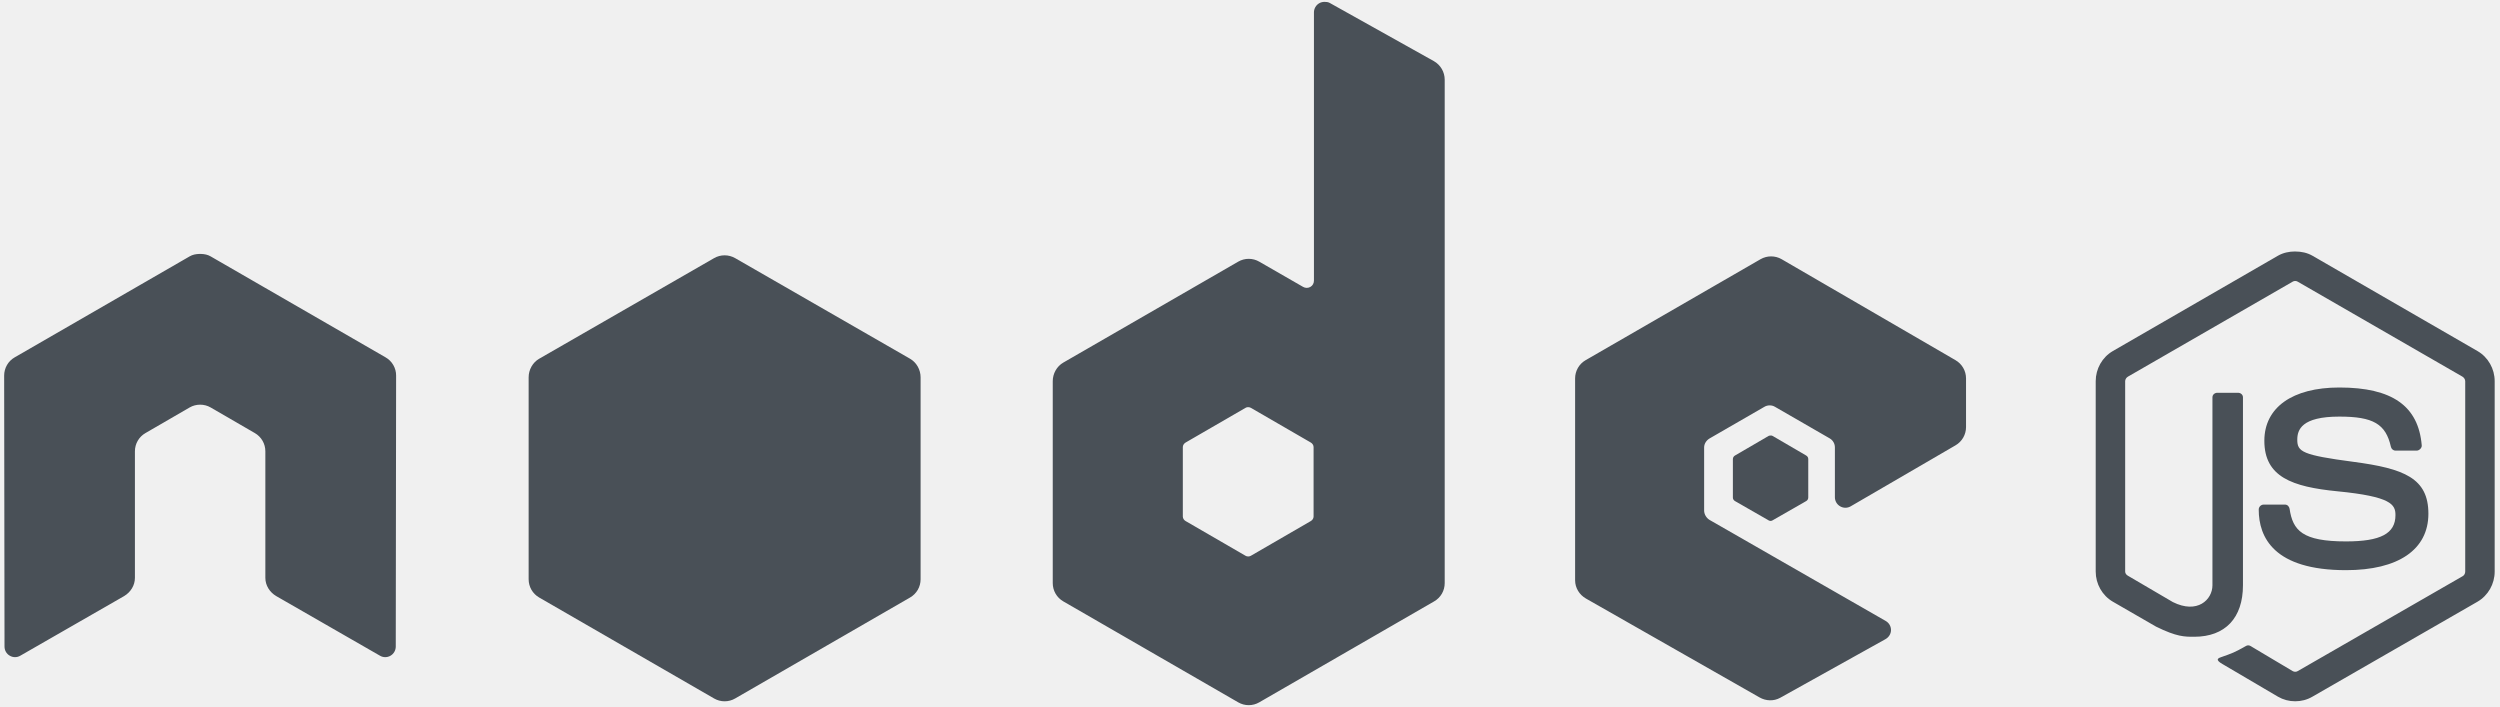
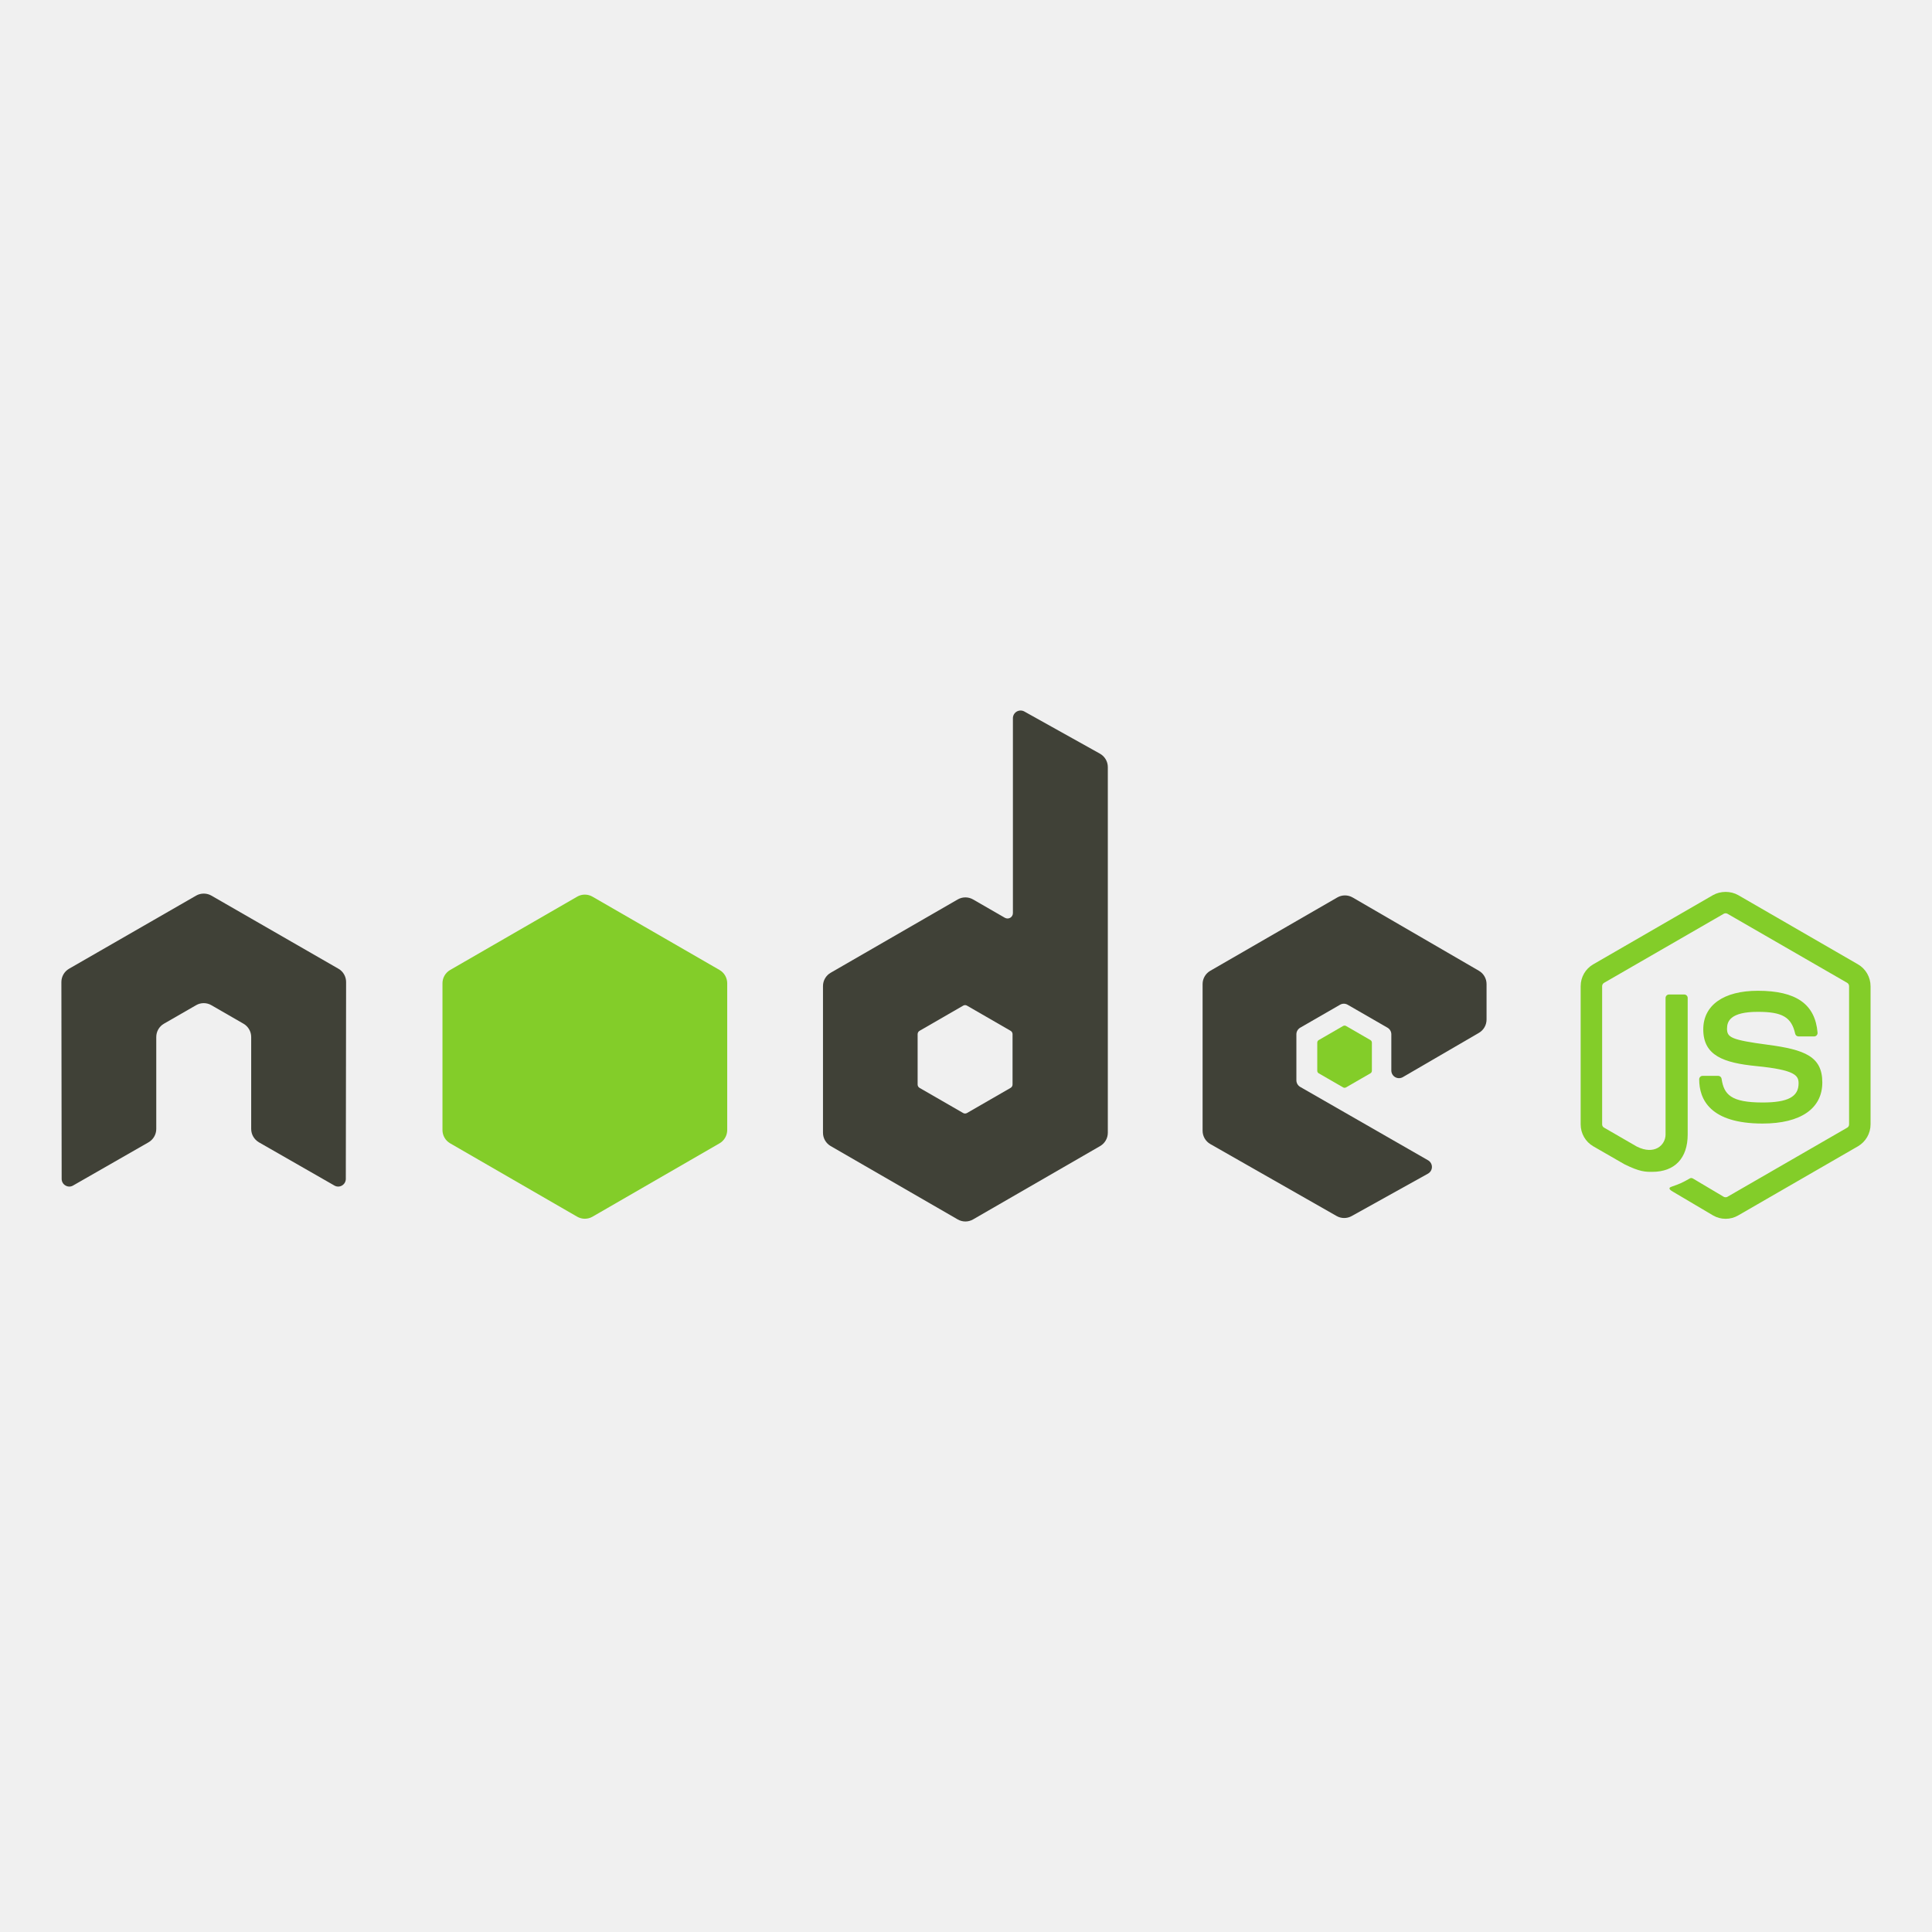
- <svg xmlns="http://www.w3.org/2000/svg" width="92" height="26" viewBox="0 0 92 26" fill="none">
-   <g clip-path="url(#clip0_66_271)">
-     <path d="M84.463 9.254C84.24 9.254 84.023 9.3 83.831 9.409L77.754 12.918C77.361 13.145 77.122 13.573 77.122 14.028V21.034C77.122 21.488 77.361 21.916 77.754 22.143L79.341 23.059C80.112 23.439 80.397 23.433 80.747 23.433C81.889 23.433 82.541 22.74 82.541 21.537V14.621C82.541 14.524 82.456 14.454 82.36 14.454H81.599C81.501 14.454 81.418 14.524 81.418 14.621V21.537C81.418 22.07 80.862 22.607 79.961 22.156L78.309 21.188C78.251 21.157 78.206 21.1 78.206 21.034V14.028C78.206 13.961 78.25 13.894 78.309 13.86L84.373 10.364C84.4 10.348 84.431 10.34 84.463 10.34C84.495 10.34 84.526 10.348 84.553 10.364L90.617 13.86C90.675 13.895 90.72 13.96 90.72 14.028V21.034C90.72 21.101 90.686 21.169 90.63 21.201L84.553 24.698C84.501 24.729 84.43 24.729 84.373 24.698L82.812 23.769C82.788 23.756 82.761 23.749 82.734 23.749C82.707 23.749 82.681 23.756 82.657 23.769C82.226 24.013 82.145 24.041 81.741 24.181C81.641 24.216 81.49 24.27 81.792 24.44L83.831 25.639C84.023 25.75 84.241 25.808 84.463 25.807C84.685 25.808 84.903 25.751 85.095 25.639L91.172 22.143C91.565 21.914 91.804 21.488 91.804 21.034V14.028C91.804 13.573 91.565 13.146 91.172 12.919L85.095 9.409C84.905 9.301 84.686 9.255 84.463 9.255L84.463 9.254Z" fill="#495057" />
-     <path d="M86.088 14.26C84.358 14.26 83.328 14.997 83.328 16.221C83.328 17.55 84.35 17.915 86.011 18.079C87.998 18.273 88.153 18.565 88.153 18.956C88.153 19.635 87.612 19.924 86.334 19.924C84.728 19.924 84.375 19.523 84.257 18.724C84.243 18.638 84.176 18.569 84.089 18.569H83.302C83.205 18.569 83.121 18.653 83.121 18.75C83.121 19.773 83.677 20.982 86.334 20.982C88.256 20.982 89.365 20.227 89.365 18.905C89.365 17.594 88.47 17.242 86.604 16.995C84.72 16.746 84.54 16.624 84.54 16.183C84.54 15.818 84.693 15.331 86.088 15.331C87.335 15.331 87.796 15.6 87.985 16.441C88.001 16.52 88.071 16.582 88.153 16.582H88.94C88.988 16.582 89.035 16.553 89.069 16.518C89.102 16.481 89.125 16.439 89.12 16.389C88.998 14.941 88.033 14.26 86.088 14.26Z" fill="#495057" />
-     <path d="M48.74 0.069C48.672 0.069 48.605 0.086 48.546 0.12C48.488 0.154 48.439 0.203 48.405 0.262C48.371 0.321 48.353 0.388 48.353 0.456V10.325C48.353 10.422 48.308 10.509 48.224 10.557C48.183 10.581 48.136 10.594 48.088 10.594C48.041 10.594 47.994 10.581 47.953 10.557L46.34 9.629C46.223 9.561 46.089 9.525 45.953 9.525C45.817 9.525 45.684 9.561 45.566 9.629L39.128 13.344C38.888 13.483 38.741 13.75 38.741 14.028V21.459C38.741 21.737 38.888 21.991 39.128 22.13L45.566 25.846C45.684 25.914 45.817 25.95 45.953 25.95C46.089 25.95 46.223 25.914 46.34 25.846L52.778 22.13C52.896 22.062 52.994 21.964 53.062 21.847C53.13 21.729 53.165 21.595 53.165 21.459V2.933C53.165 2.794 53.128 2.657 53.058 2.537C52.987 2.417 52.886 2.317 52.765 2.249L48.933 0.107C48.873 0.074 48.807 0.068 48.74 0.069ZM7.326 9.345C7.204 9.35 7.088 9.371 6.978 9.435L0.54 13.151C0.422 13.218 0.324 13.316 0.256 13.434C0.189 13.552 0.153 13.685 0.153 13.821L0.166 23.794C0.166 23.933 0.238 24.062 0.36 24.13C0.418 24.165 0.485 24.183 0.553 24.183C0.621 24.183 0.688 24.165 0.747 24.13L4.566 21.937C4.808 21.793 4.965 21.543 4.965 21.266V16.608C4.965 16.33 5.112 16.075 5.353 15.937L6.978 14.995C7.096 14.927 7.229 14.892 7.365 14.892C7.498 14.892 7.634 14.925 7.752 14.995L9.378 15.937C9.496 16.005 9.594 16.103 9.662 16.221C9.73 16.338 9.765 16.472 9.765 16.608V21.265C9.765 21.543 9.924 21.794 10.165 21.936L13.983 24.13C14.042 24.165 14.109 24.183 14.177 24.183C14.245 24.183 14.312 24.165 14.371 24.13C14.43 24.096 14.478 24.047 14.512 23.988C14.546 23.929 14.564 23.862 14.564 23.794L14.577 13.821C14.578 13.685 14.542 13.552 14.474 13.434C14.406 13.316 14.308 13.218 14.19 13.151L7.752 9.435C7.643 9.371 7.527 9.35 7.404 9.345H7.326ZM65.176 9.435C65.042 9.435 64.91 9.469 64.789 9.538L58.352 13.254C58.234 13.322 58.136 13.419 58.068 13.537C58 13.655 57.964 13.789 57.964 13.925V21.356C57.964 21.635 58.122 21.889 58.364 22.027L64.751 25.665C64.986 25.799 65.274 25.81 65.512 25.678L69.382 23.523C69.505 23.455 69.588 23.328 69.589 23.188C69.589 23.12 69.572 23.053 69.538 22.994C69.504 22.935 69.454 22.886 69.395 22.852L62.919 19.137C62.797 19.067 62.712 18.927 62.712 18.788V16.466C62.712 16.327 62.798 16.2 62.919 16.131L64.931 14.97C64.99 14.935 65.057 14.918 65.125 14.918C65.193 14.918 65.26 14.935 65.318 14.97L67.331 16.131C67.39 16.165 67.439 16.213 67.473 16.272C67.507 16.331 67.525 16.398 67.524 16.466V18.298C67.524 18.366 67.542 18.433 67.576 18.492C67.61 18.551 67.659 18.599 67.718 18.633C67.838 18.703 67.984 18.703 68.105 18.633L71.962 16.389C72.08 16.321 72.178 16.223 72.246 16.105C72.314 15.988 72.35 15.854 72.35 15.718V13.925C72.35 13.648 72.203 13.393 71.962 13.254L65.563 9.538C65.446 9.47 65.312 9.435 65.176 9.435V9.435ZM45.927 14.983C45.961 14.983 46.001 14.991 46.031 15.008L48.237 16.285C48.297 16.32 48.34 16.384 48.34 16.453V19.008C48.34 19.077 48.297 19.141 48.237 19.175L46.031 20.453C46.001 20.47 45.968 20.478 45.934 20.478C45.9 20.478 45.867 20.47 45.837 20.453L43.631 19.175C43.571 19.141 43.528 19.077 43.528 19.008V16.453C43.528 16.384 43.571 16.32 43.631 16.285L45.837 15.008C45.864 14.992 45.895 14.983 45.928 14.983V14.983H45.927Z" fill="#495057" />
-     <path d="M26.666 9.396C26.532 9.396 26.399 9.43 26.279 9.499L19.841 13.202C19.6 13.341 19.454 13.608 19.454 13.886V21.317C19.454 21.595 19.601 21.849 19.841 21.988L26.279 25.704C26.397 25.772 26.53 25.808 26.666 25.808C26.802 25.808 26.936 25.772 27.053 25.704L33.491 21.988C33.609 21.92 33.707 21.822 33.775 21.705C33.843 21.587 33.878 21.453 33.878 21.317V13.886C33.878 13.608 33.731 13.341 33.491 13.202L27.053 9.499C26.935 9.432 26.802 9.396 26.666 9.396ZM65.164 16.028C65.138 16.028 65.11 16.028 65.086 16.041L63.848 16.763C63.825 16.776 63.806 16.794 63.792 16.817C63.778 16.84 63.771 16.866 63.77 16.892V18.311C63.77 18.365 63.801 18.413 63.848 18.44L65.086 19.15C65.133 19.177 65.182 19.177 65.228 19.15L66.467 18.44C66.49 18.427 66.509 18.409 66.523 18.386C66.536 18.363 66.544 18.337 66.544 18.311V16.892C66.544 16.866 66.536 16.84 66.523 16.817C66.509 16.795 66.49 16.776 66.467 16.763L65.228 16.04C65.205 16.027 65.189 16.028 65.164 16.028V16.028Z" fill="#495057" />
-   </g>
-   <defs>
-     <clipPath id="clip0_66_271">
-       <rect width="91.808" height="26" fill="white" />
-     </clipPath>
-   </defs>
+ <svg xmlns="http://www.w3.org/2000/svg" viewBox="0 0 128 128">
+   <path d="m114.325 80.749c-.29 0-.578-.076-.832-.224l-2.65-1.568c-.396-.221-.203-.3-.072-.345.528-.184.635-.227 1.198-.545.059-.033.136-.021.197.015l2.035 1.209c.074.041.179.041.246 0l7.937-4.581c.075-.042.122-.127.122-.215v-9.16c0-.09-.047-.173-.123-.219l-7.934-4.577c-.074-.042-.171-.042-.245 0l-7.933 4.578c-.076.045-.125.131-.125.218v9.16c0 .088.049.171.125.212l2.174 1.257c1.18.589 1.903-.105 1.903-.803v-9.045c0-.127.103-.228.23-.228h1.007c.125 0 .229.101.229.228v9.045c0 1.574-.857 2.477-2.35 2.477-.459 0-.82 0-1.828-.496l-2.081-1.198c-.515-.298-.832-.854-.832-1.448v-9.16c0-.595.317-1.15.832-1.446l7.937-4.587c.502-.283 1.169-.283 1.667 0l7.937 4.587c.514.297.833.852.833 1.446v9.16c0 .595-.319 1.148-.833 1.448l-7.937 4.582c-.252.147-.539.223-.834.223m2.453-6.311c-3.475 0-4.202-1.595-4.202-2.932 0-.126.103-.229.23-.229h1.026c.115 0 .21.082.228.194.154 1.045.617 1.572 2.718 1.572 1.671 0 2.383-.378 2.383-1.266 0-.512-.202-.891-2.8-1.146-2.172-.215-3.515-.694-3.515-2.433 0-1.601 1.35-2.557 3.612-2.557 2.543 0 3.801.883 3.96 2.777.006.064-.017.127-.06.176-.044.045-.104.073-.168.073h-1.031c-.107 0-.201-.075-.223-.179-.248-1.1-.848-1.451-2.479-1.451-1.825 0-2.037.637-2.037 1.112 0 .577.25.745 2.715 1.071 2.439.323 3.598.779 3.598 2.494.001 1.733-1.441 2.724-3.955 2.724" fill="#83cd29" />
+   <path d="m97.982 68.43c.313-.183.506-.517.506-.88v-2.354c0-.362-.192-.696-.506-.879l-8.364-4.856c-.315-.183-.703-.184-1.019-.002l-8.416 4.859c-.314.182-.508.517-.508.88v9.716c0 .365.196.703.514.884l8.363 4.765c.308.177.686.178.997.006l5.058-2.812c.161-.09.261-.258.262-.44.001-.184-.097-.354-.256-.445l-8.468-4.86c-.159-.091-.256-.259-.256-.44v-3.046c0-.182.097-.349.254-.439l2.637-1.52c.156-.091.35-.091.507 0l2.637 1.52c.158.091.255.258.255.439v2.396c0 .183.097.351.254.441.158.091.352.091.51-.001z" fill="#404137" />
+   <path d="m88.984 67.974c.061-.034.135-.034.195 0l1.615.933c.06.035.097.1.097.169v1.865c0 .07-.037.134-.097.169l-1.615.932c-.06.035-.135.035-.195 0l-1.614-.932c-.061-.035-.098-.099-.098-.169v-1.865c0-.069.037-.134.098-.169z" fill="#83cd29" />
+   <path d="m67.083 71.854c0 .09-.048.174-.127.22l-2.89 1.666c-.079.046-.176.046-.254 0l-2.89-1.666c-.079-.046-.127-.13-.127-.22v-3.338c0-.09.049-.175.127-.221l2.89-1.668c.079-.047.176-.047.255 0l2.891 1.668c.078.046.126.131.126.221v3.338zm.781-24.716c-.157-.087-.349-.085-.505.006-.155.092-.251.258-.251.438v12.915c0 .126-.068.244-.177.308-.11.063-.246.063-.356 0l-2.108-1.215c-.314-.181-.701-.181-1.015 0l-8.418 4.858c-.315.182-.509.518-.509.881v9.719c0 .363.194.698.508.881l8.418 4.861c.314.182.702.182 1.017 0l8.42-4.861c.314-.183.508-.518.508-.881v-24.227c0-.368-.2-.708-.521-.888z" fill="#404137" />
+   <path d="m38.238 59.407c.314-.182.702-.182 1.016 0l8.418 4.857c.314.182.508.518.508.881v9.722c0 .363-.194.699-.508.881l-8.417 4.861c-.314.181-.702.181-1.017 0l-8.415-4.861c-.314-.182-.508-.518-.508-.881v-9.723c0-.362.194-.698.508-.88z" fill="#83cd29" />
+   <path d="m22.93 65.064c0-.366-.192-.702-.508-.883l-8.415-4.843c-.144-.084-.303-.127-.464-.133h-.087c-.16.006-.32.049-.464.133l-8.416 4.843c-.313.181-.509.517-.509.883l.018 13.04c0 .182.095.351.254.439.156.094.349.094.505 0l5-2.864c.316-.188.509-.519.509-.882v-6.092c0-.364.192-.699.507-.881l2.13-1.226c.158-.093.332-.137.508-.137.174 0 .352.044.507.137l2.128 1.226c.315.182.509.517.509.881v6.092c0 .363.195.696.509.882l5 2.864c.157.094.353.094.508 0 .155-.089.252-.258.252-.439z" fill="#404137" />
</svg>
